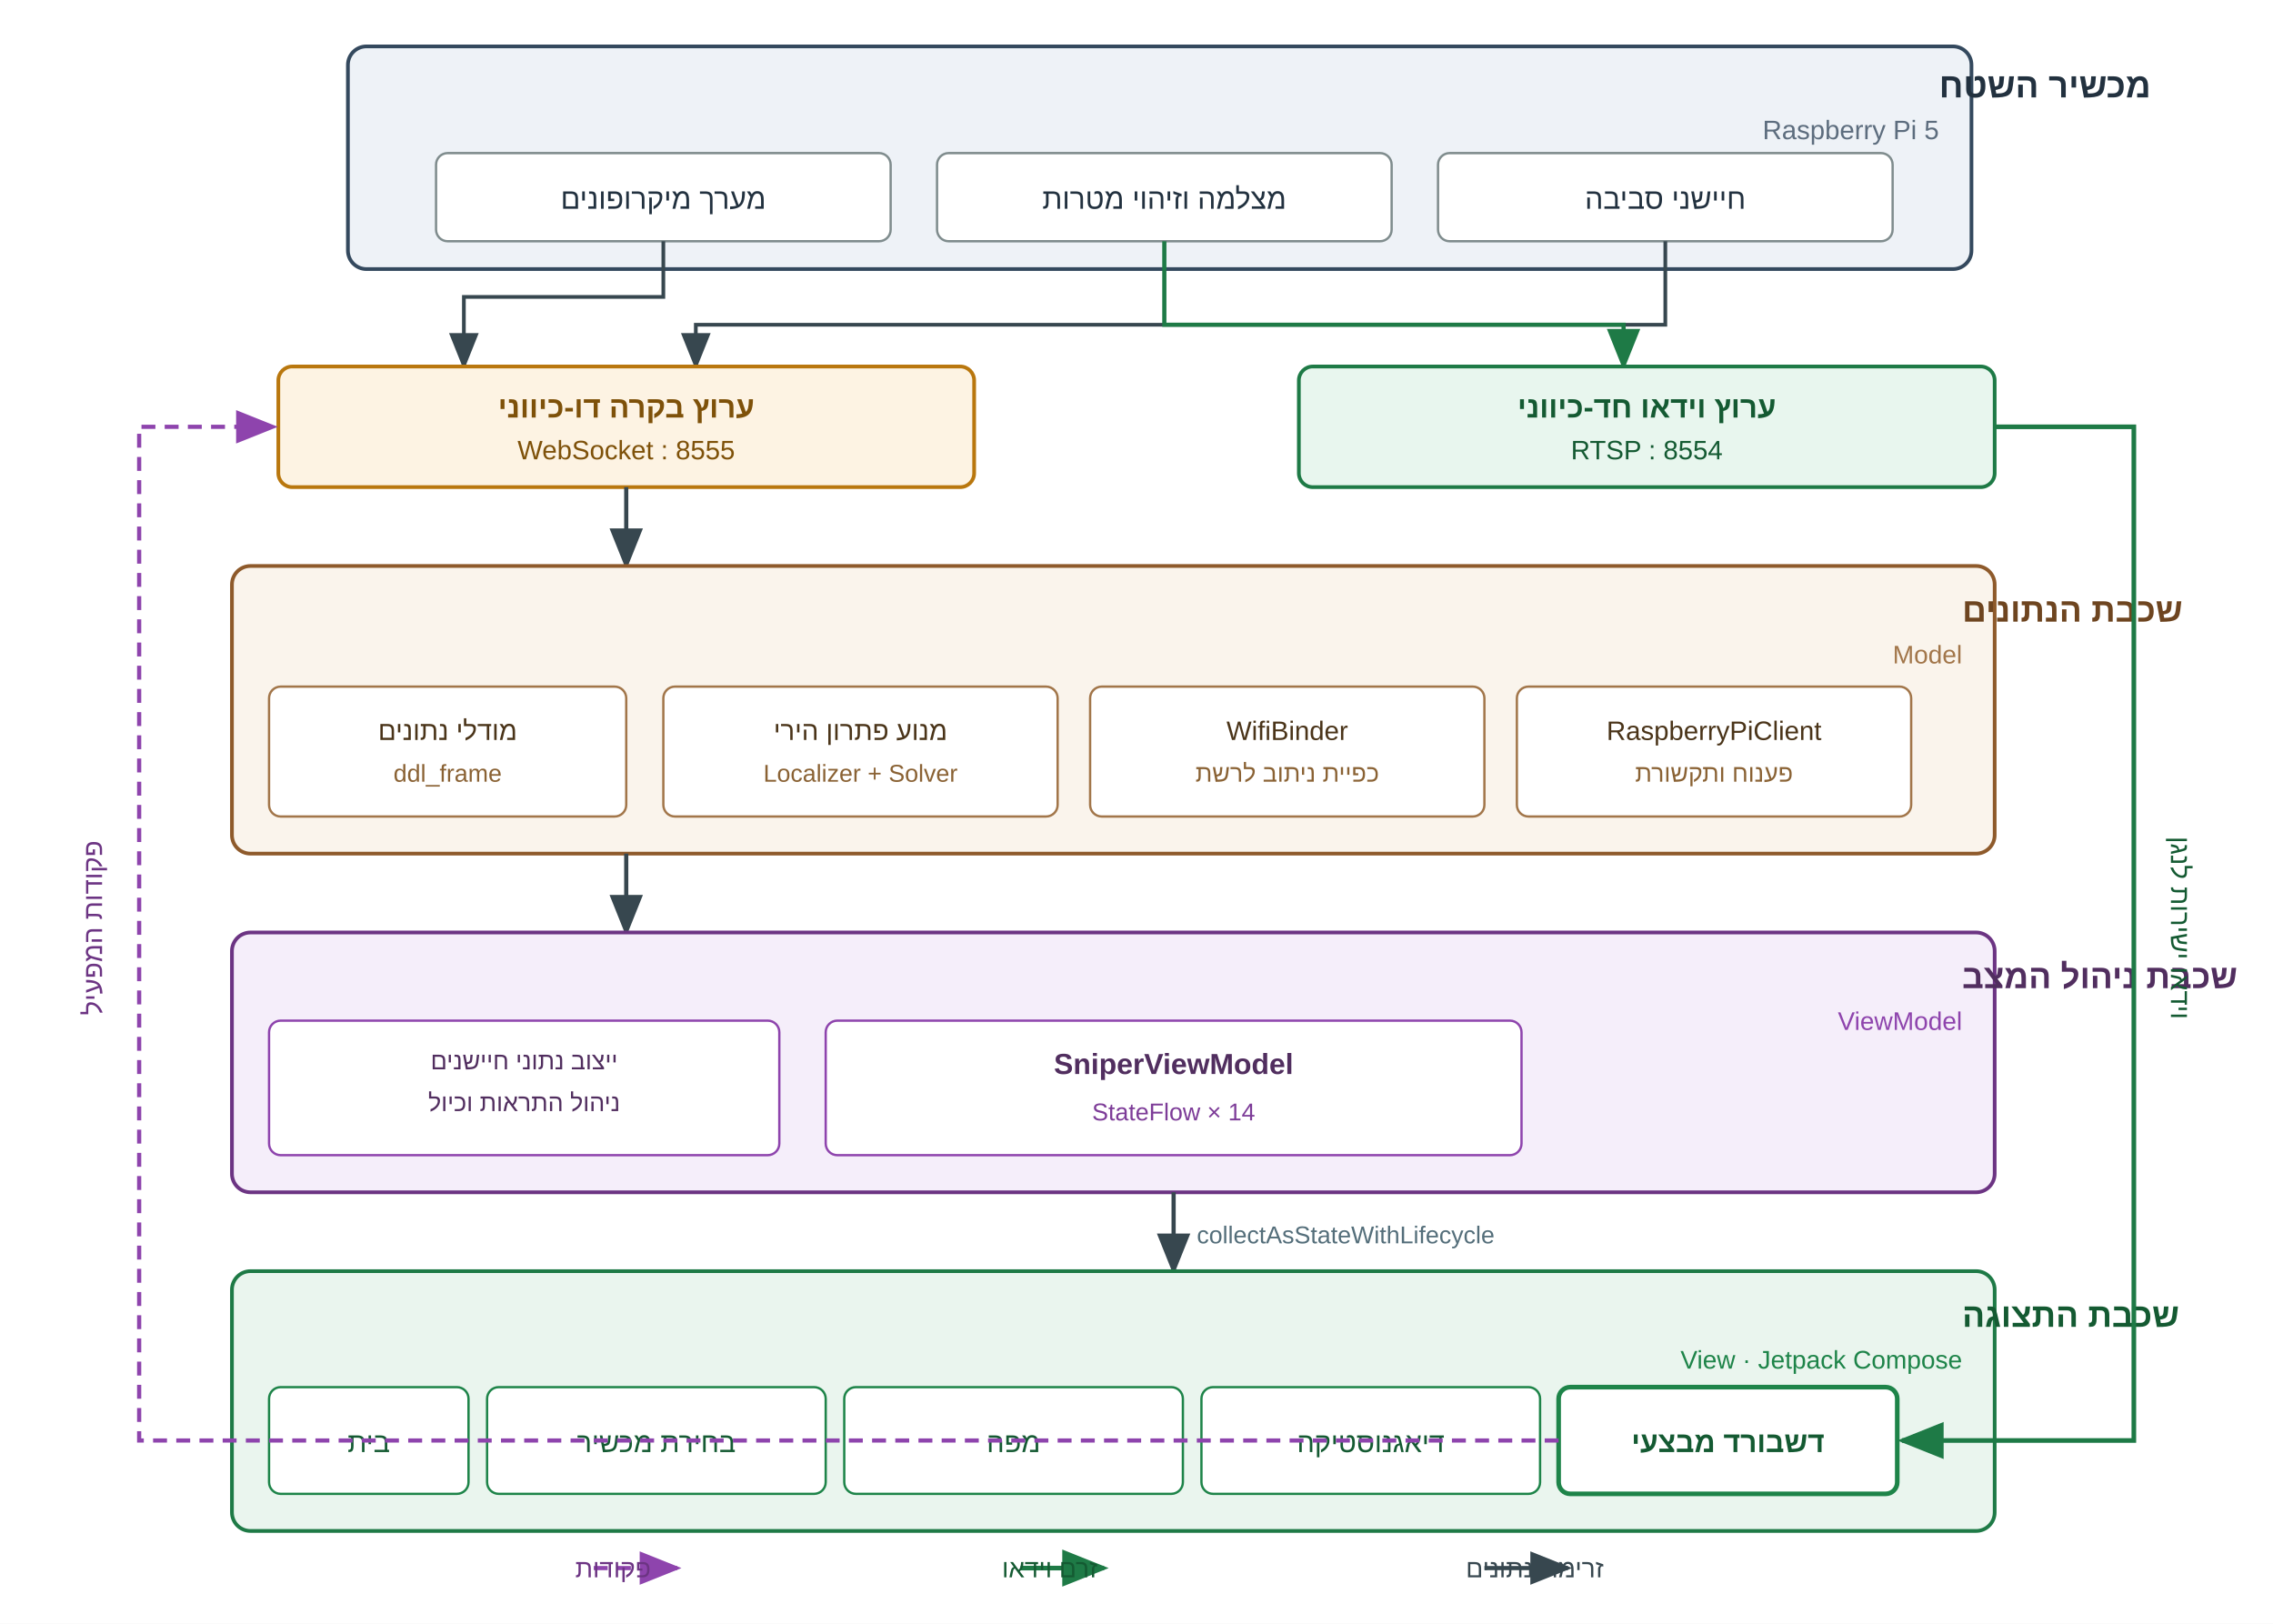
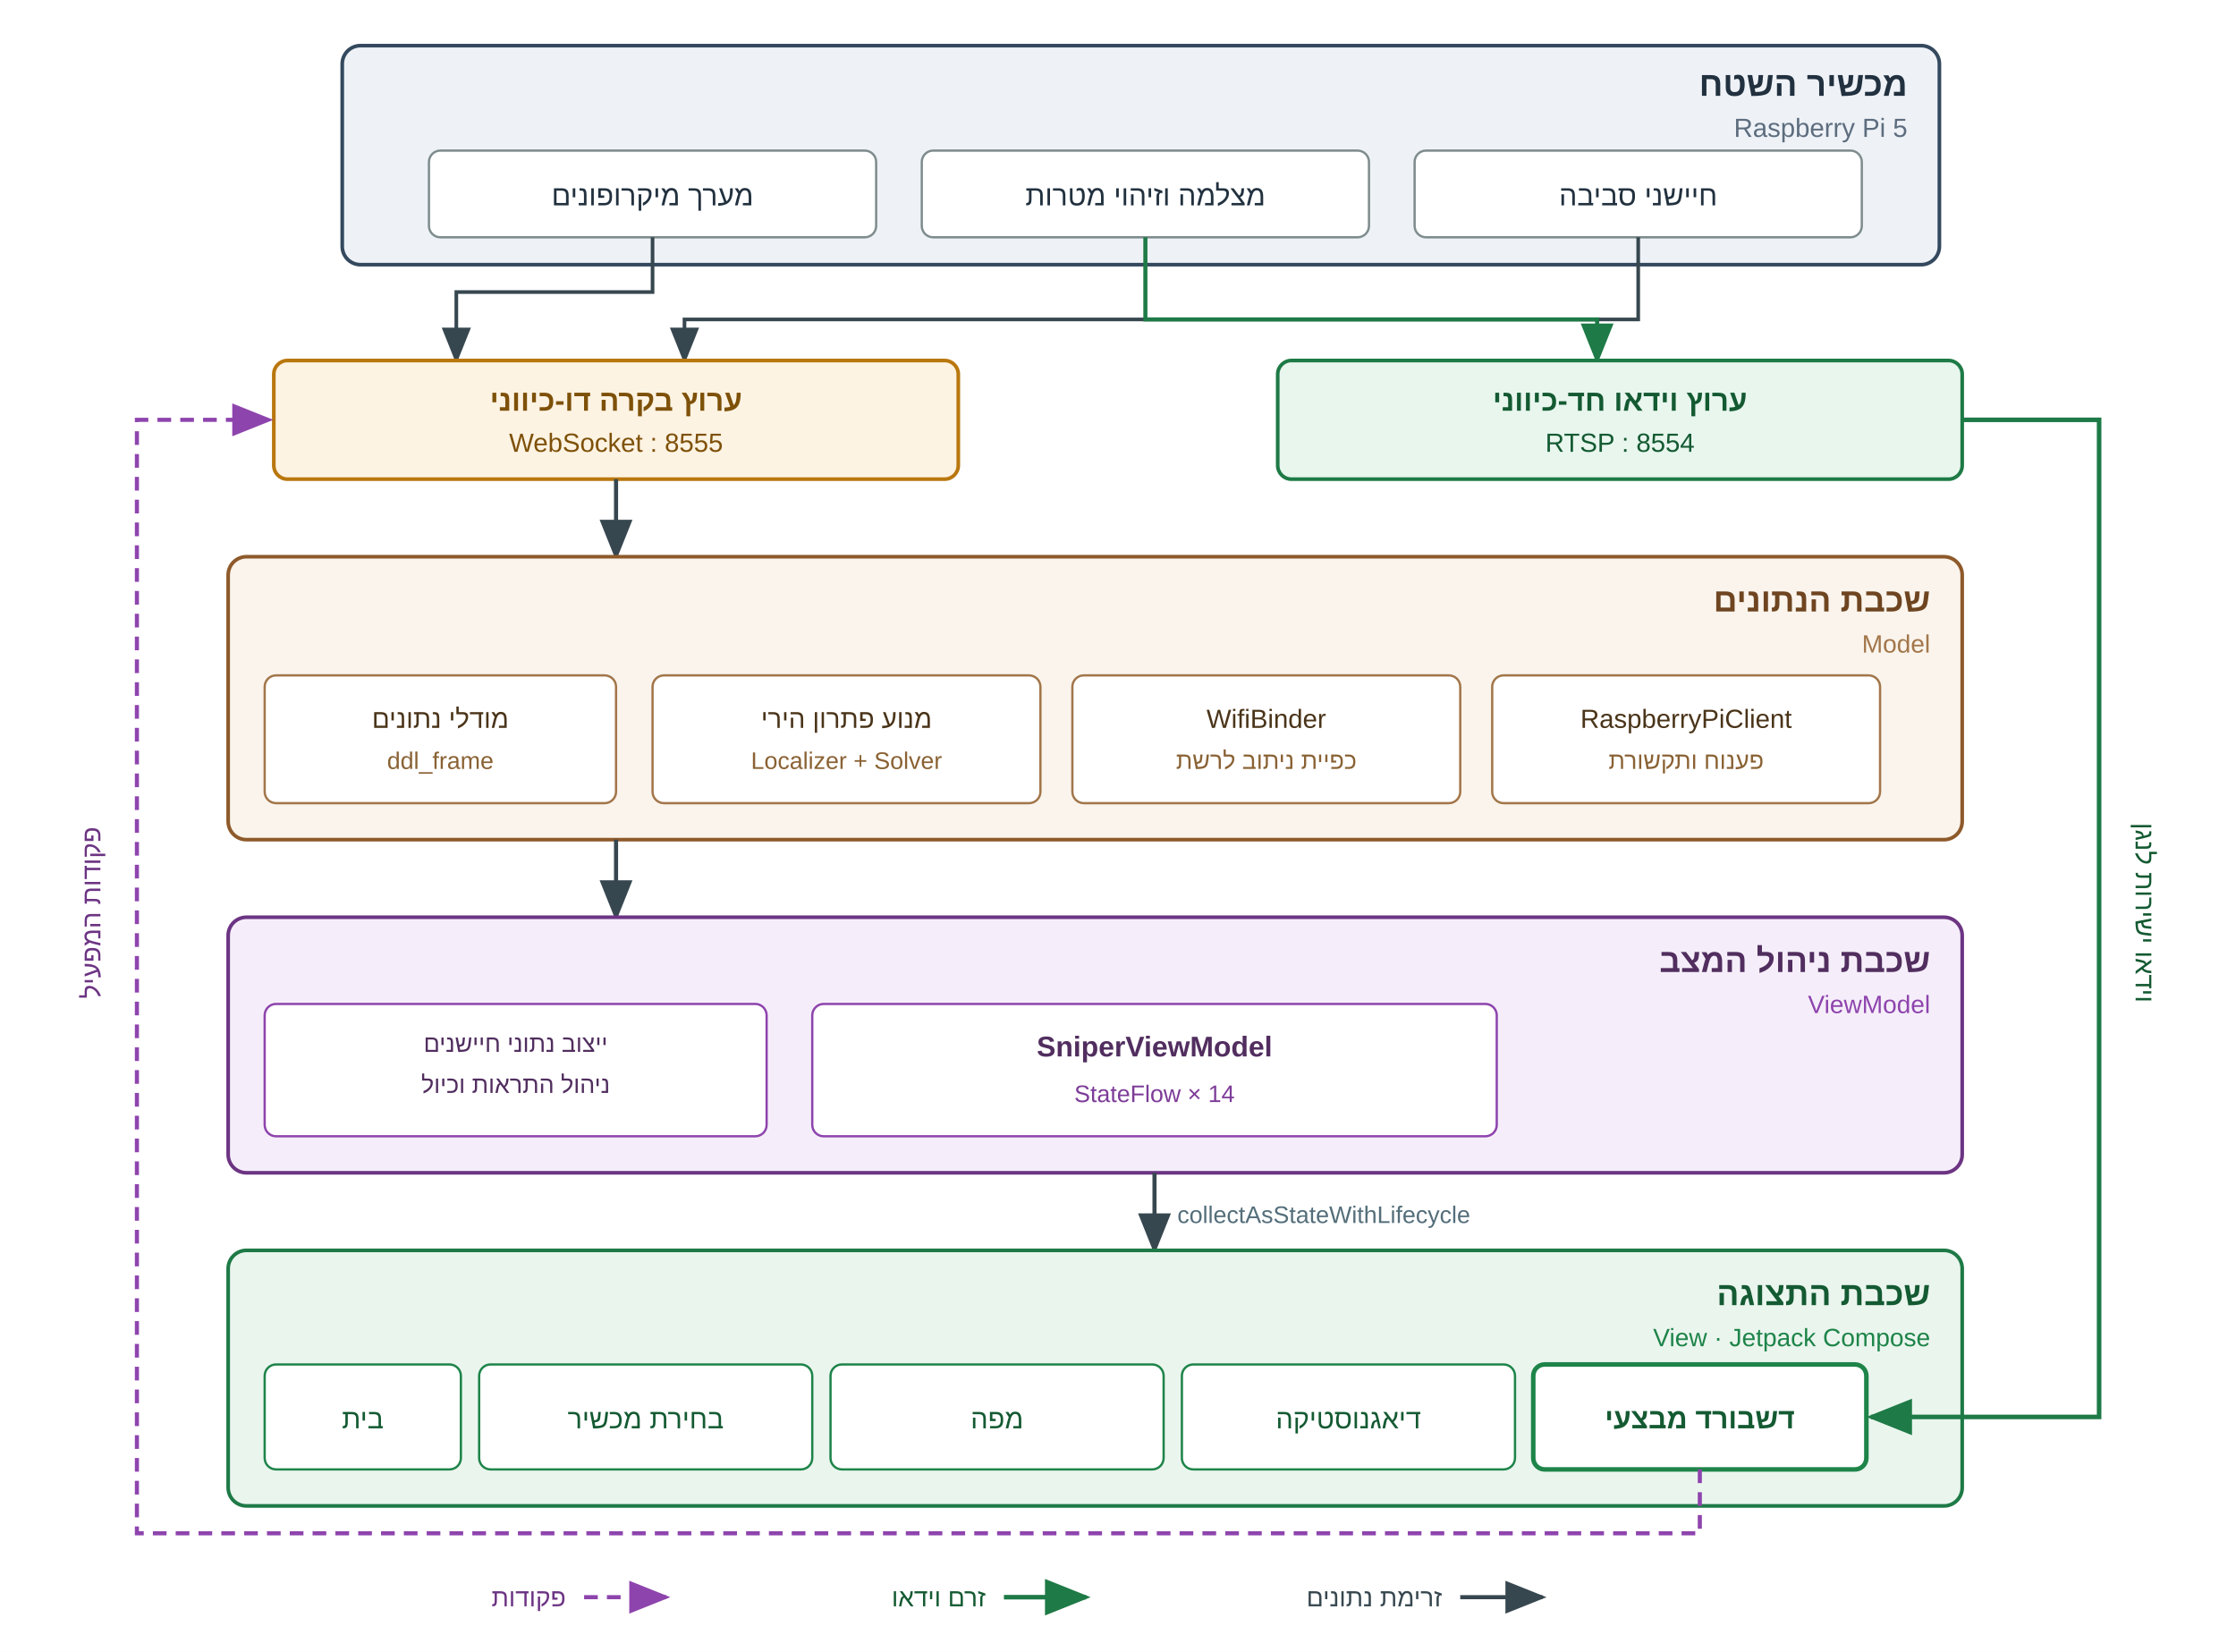
- <svg xmlns="http://www.w3.org/2000/svg" width="980" height="700" viewBox="0 0 980 700" font-family="Arial, 'Segoe UI', 'DejaVu Sans', sans-serif">
+ <svg xmlns="http://www.w3.org/2000/svg" width="980" height="724" viewBox="0 0 980 724" font-family="Arial, 'Segoe UI', 'DejaVu Sans', sans-serif">
  <defs>
    <marker id="ar" markerWidth="10" markerHeight="8" refX="9" refY="4" orient="auto">
      <path d="M0,0 L10,4 L0,8 Z" fill="#37474f" />
    </marker>
    <marker id="arDash" markerWidth="10" markerHeight="8" refX="9" refY="4" orient="auto">
      <path d="M0,0 L10,4 L0,8 Z" fill="#8e44ad" />
    </marker>
    <marker id="arVid" markerWidth="10" markerHeight="8" refX="9" refY="4" orient="auto">
      <path d="M0,0 L10,4 L0,8 Z" fill="#1e7a46" />
    </marker>
  </defs>
-   <rect width="980" height="700" fill="#ffffff" />
+   <rect width="980" height="724" fill="#ffffff" />
  <rect x="150" y="20" width="700" height="96" rx="8" fill="#eef2f7" stroke="#34495e" stroke-width="1.6" />
-   <text x="836" y="42" font-size="15" font-weight="bold" fill="#22313f" direction="rtl" text-anchor="end">מכשיר השטח</text>
+   <text x="836" y="42" font-size="15" font-weight="bold" fill="#22313f" direction="rtl" text-anchor="start">מכשיר השטח</text>
  <text x="836" y="60" font-size="11.5" fill="#5d6d7e" text-anchor="end">Raspberry Pi 5</text>
  <rect x="620" y="66" width="196" height="38" rx="5" fill="#ffffff" stroke="#7f8c8d" />
  <text x="718" y="90" font-size="12.5" fill="#22313f" direction="rtl" text-anchor="middle">חיישני סביבה</text>
  <rect x="404" y="66" width="196" height="38" rx="5" fill="#ffffff" stroke="#7f8c8d" />
  <text x="502" y="90" font-size="12.5" fill="#22313f" direction="rtl" text-anchor="middle">מצלמה וזיהוי מטרות</text>
  <rect x="188" y="66" width="196" height="38" rx="5" fill="#ffffff" stroke="#7f8c8d" />
  <text x="286" y="90" font-size="12.5" fill="#22313f" direction="rtl" text-anchor="middle">מערך מיקרופונים</text>
  <path d="M718,104 L718,140 L300,140 L300,158" fill="none" stroke="#37474f" stroke-width="1.6" marker-end="url(#ar)" />
  <path d="M286,104 L286,128 L200,128 L200,158" fill="none" stroke="#37474f" stroke-width="1.6" marker-end="url(#ar)" />
  <path d="M502,104 L502,140 L700,140 L700,158" fill="none" stroke="#1e7a46" stroke-width="1.8" marker-end="url(#arVid)" />
  <rect x="120" y="158" width="300" height="52" rx="6" fill="#fdf3e3" stroke="#b9770e" stroke-width="1.6" />
  <text x="270" y="180" font-size="13" font-weight="bold" fill="#7e5109" direction="rtl" text-anchor="middle">ערוץ בקרה דו-כיווני</text>
  <text x="270" y="198" font-size="11.5" fill="#7e5109" text-anchor="middle">WebSocket : 8555</text>
  <rect x="560" y="158" width="300" height="52" rx="6" fill="#e8f6ee" stroke="#1e7a46" stroke-width="1.6" />
  <text x="710" y="180" font-size="13" font-weight="bold" fill="#145a32" direction="rtl" text-anchor="middle">ערוץ וידאו חד-כיווני</text>
  <text x="710" y="198" font-size="11.5" fill="#145a32" text-anchor="middle">RTSP : 8554</text>
  <path d="M270,210 L270,244" fill="none" stroke="#37474f" stroke-width="1.8" marker-end="url(#ar)" />
  <rect x="100" y="244" width="760" height="124" rx="8" fill="#faf4ec" stroke="#8e5a2b" stroke-width="1.6" />
-   <text x="846" y="268" font-size="14.5" font-weight="bold" fill="#6e4520" direction="rtl" text-anchor="end">שכבת הנתונים</text>
+   <text x="846" y="268" font-size="14.5" font-weight="bold" fill="#6e4520" direction="rtl" text-anchor="start">שכבת הנתונים</text>
  <text x="846" y="286" font-size="11" fill="#a2764a" text-anchor="end">Model</text>
  <rect x="654" y="296" width="170" height="56" rx="5" fill="#ffffff" stroke="#a2764a" />
  <text x="739" y="319" font-size="11.5" fill="#4a3419" text-anchor="middle">RaspberryPiClient</text>
  <text x="739" y="337" font-size="10.5" fill="#8a6234" direction="rtl" text-anchor="middle">פענוח ותקשורת</text>
  <rect x="470" y="296" width="170" height="56" rx="5" fill="#ffffff" stroke="#a2764a" />
  <text x="555" y="319" font-size="11.5" fill="#4a3419" text-anchor="middle">WifiBinder</text>
  <text x="555" y="337" font-size="10.5" fill="#8a6234" direction="rtl" text-anchor="middle">כפיית ניתוב לרשת</text>
  <rect x="286" y="296" width="170" height="56" rx="5" fill="#ffffff" stroke="#a2764a" />
  <text x="371" y="319" font-size="11.5" fill="#4a3419" direction="rtl" text-anchor="middle">מנוע פתרון הירי</text>
  <text x="371" y="337" font-size="10.5" fill="#8a6234" text-anchor="middle">Localizer + Solver</text>
  <rect x="116" y="296" width="154" height="56" rx="5" fill="#ffffff" stroke="#a2764a" />
  <text x="193" y="319" font-size="11.5" fill="#4a3419" direction="rtl" text-anchor="middle">מודלי נתונים</text>
  <text x="193" y="337" font-size="10.5" fill="#8a6234" text-anchor="middle">ddl_frame</text>
  <path d="M270,368 L270,402" fill="none" stroke="#37474f" stroke-width="1.8" marker-end="url(#ar)" />
  <rect x="100" y="402" width="760" height="112" rx="8" fill="#f5eefa" stroke="#6c3483" stroke-width="1.6" />
-   <text x="846" y="426" font-size="14.5" font-weight="bold" fill="#512e5f" direction="rtl" text-anchor="end">שכבת ניהול המצב</text>
+   <text x="846" y="426" font-size="14.5" font-weight="bold" fill="#512e5f" direction="rtl" text-anchor="start">שכבת ניהול המצב</text>
  <text x="846" y="444" font-size="11" fill="#8e44ad" text-anchor="end">ViewModel</text>
  <rect x="356" y="440" width="300" height="58" rx="5" fill="#ffffff" stroke="#8e44ad" />
  <text x="506" y="463" font-size="12.5" font-weight="bold" fill="#512e5f" text-anchor="middle">SniperViewModel</text>
  <text x="506" y="483" font-size="10.5" fill="#7d3c98" text-anchor="middle">StateFlow × 14</text>
  <rect x="116" y="440" width="220" height="58" rx="5" fill="#ffffff" stroke="#8e44ad" />
  <text x="226" y="461" font-size="10.5" fill="#512e5f" direction="rtl" text-anchor="middle">ייצוב נתוני חיישנים</text>
  <text x="226" y="479" font-size="10.5" fill="#512e5f" direction="rtl" text-anchor="middle">ניהול התראות וכיול</text>
  <path d="M506,514 L506,548" fill="none" stroke="#37474f" stroke-width="1.8" marker-end="url(#ar)" />
  <text x="516" y="536" font-size="10.5" fill="#546e7a">collectAsStateWithLifecycle</text>
  <rect x="100" y="548" width="760" height="112" rx="8" fill="#eaf5ee" stroke="#1e7a46" stroke-width="1.6" />
-   <text x="846" y="572" font-size="14.5" font-weight="bold" fill="#145a32" direction="rtl" text-anchor="end">שכבת התצוגה</text>
+   <text x="846" y="572" font-size="14.5" font-weight="bold" fill="#145a32" direction="rtl" text-anchor="start">שכבת התצוגה</text>
  <text x="846" y="590" font-size="11" fill="#1e8449" text-anchor="end">View · Jetpack Compose</text>
  <rect x="672" y="598" width="146" height="46" rx="5" fill="#ffffff" stroke="#1e8449" stroke-width="2" />
  <text x="745" y="626" font-size="12.5" font-weight="bold" fill="#145a32" direction="rtl" text-anchor="middle">דשבורד מבצעי</text>
  <rect x="518" y="598" width="146" height="46" rx="5" fill="#ffffff" stroke="#1e8449" />
  <text x="591" y="626" font-size="12" fill="#145a32" direction="rtl" text-anchor="middle">דיאגנוסטיקה</text>
  <rect x="364" y="598" width="146" height="46" rx="5" fill="#ffffff" stroke="#1e8449" />
  <text x="437" y="626" font-size="12" fill="#145a32" direction="rtl" text-anchor="middle">מפה</text>
  <rect x="210" y="598" width="146" height="46" rx="5" fill="#ffffff" stroke="#1e8449" />
  <text x="283" y="626" font-size="12" fill="#145a32" direction="rtl" text-anchor="middle">בחירת מכשיר</text>
  <rect x="116" y="598" width="86" height="46" rx="5" fill="#ffffff" stroke="#1e8449" />
  <text x="159" y="626" font-size="12" fill="#145a32" direction="rtl" text-anchor="middle">בית</text>
  <path d="M860,184 L920,184 L920,621 L820,621" fill="none" stroke="#1e7a46" stroke-width="2" stroke-dasharray="0" marker-end="url(#arVid)" />
  <text x="936" y="400" font-size="11.5" fill="#145a32" direction="rtl" text-anchor="middle" transform="rotate(90,936,400)">וידאו ישירות לנגן</text>
-   <path d="M672,621 L60,621 L60,184 L118,184" fill="none" stroke="#8e44ad" stroke-width="1.8" stroke-dasharray="6,4" marker-end="url(#arDash)" />
+   <path d="M745,644 L745,672 L60,672 L60,184 L118,184" fill="none" stroke="#8e44ad" stroke-width="1.8" stroke-dasharray="6,4" marker-end="url(#arDash)" />
  <text x="44" y="400" font-size="11.5" fill="#6c3483" direction="rtl" text-anchor="middle" transform="rotate(-90,44,400)">פקודות המפעיל</text>
-   <line x1="640" y1="676" x2="676" y2="676" stroke="#37474f" stroke-width="1.8" marker-end="url(#ar)" />
-   <text x="632" y="680" font-size="11" fill="#37474f" direction="rtl" text-anchor="end">זרימת נתונים</text>
-   <line x1="440" y1="676" x2="476" y2="676" stroke="#1e7a46" stroke-width="2" marker-end="url(#arVid)" />
-   <text x="432" y="680" font-size="11" fill="#145a32" direction="rtl" text-anchor="end">זרם וידאו</text>
-   <line x1="256" y1="676" x2="292" y2="676" stroke="#8e44ad" stroke-width="1.8" stroke-dasharray="6,4" marker-end="url(#arDash)" />
-   <text x="248" y="680" font-size="11" fill="#6c3483" direction="rtl" text-anchor="end">פקודות</text>
+   <line x1="640" y1="700" x2="676" y2="700" stroke="#37474f" stroke-width="1.8" marker-end="url(#ar)" />
+   <text x="632" y="704" font-size="11" fill="#37474f" direction="rtl" text-anchor="start">זרימת נתונים</text>
+   <line x1="440" y1="700" x2="476" y2="700" stroke="#1e7a46" stroke-width="2" marker-end="url(#arVid)" />
+   <text x="432" y="704" font-size="11" fill="#145a32" direction="rtl" text-anchor="start">זרם וידאו</text>
+   <line x1="256" y1="700" x2="292" y2="700" stroke="#8e44ad" stroke-width="1.8" stroke-dasharray="6,4" marker-end="url(#arDash)" />
+   <text x="248" y="704" font-size="11" fill="#6c3483" direction="rtl" text-anchor="start">פקודות</text>
</svg>
